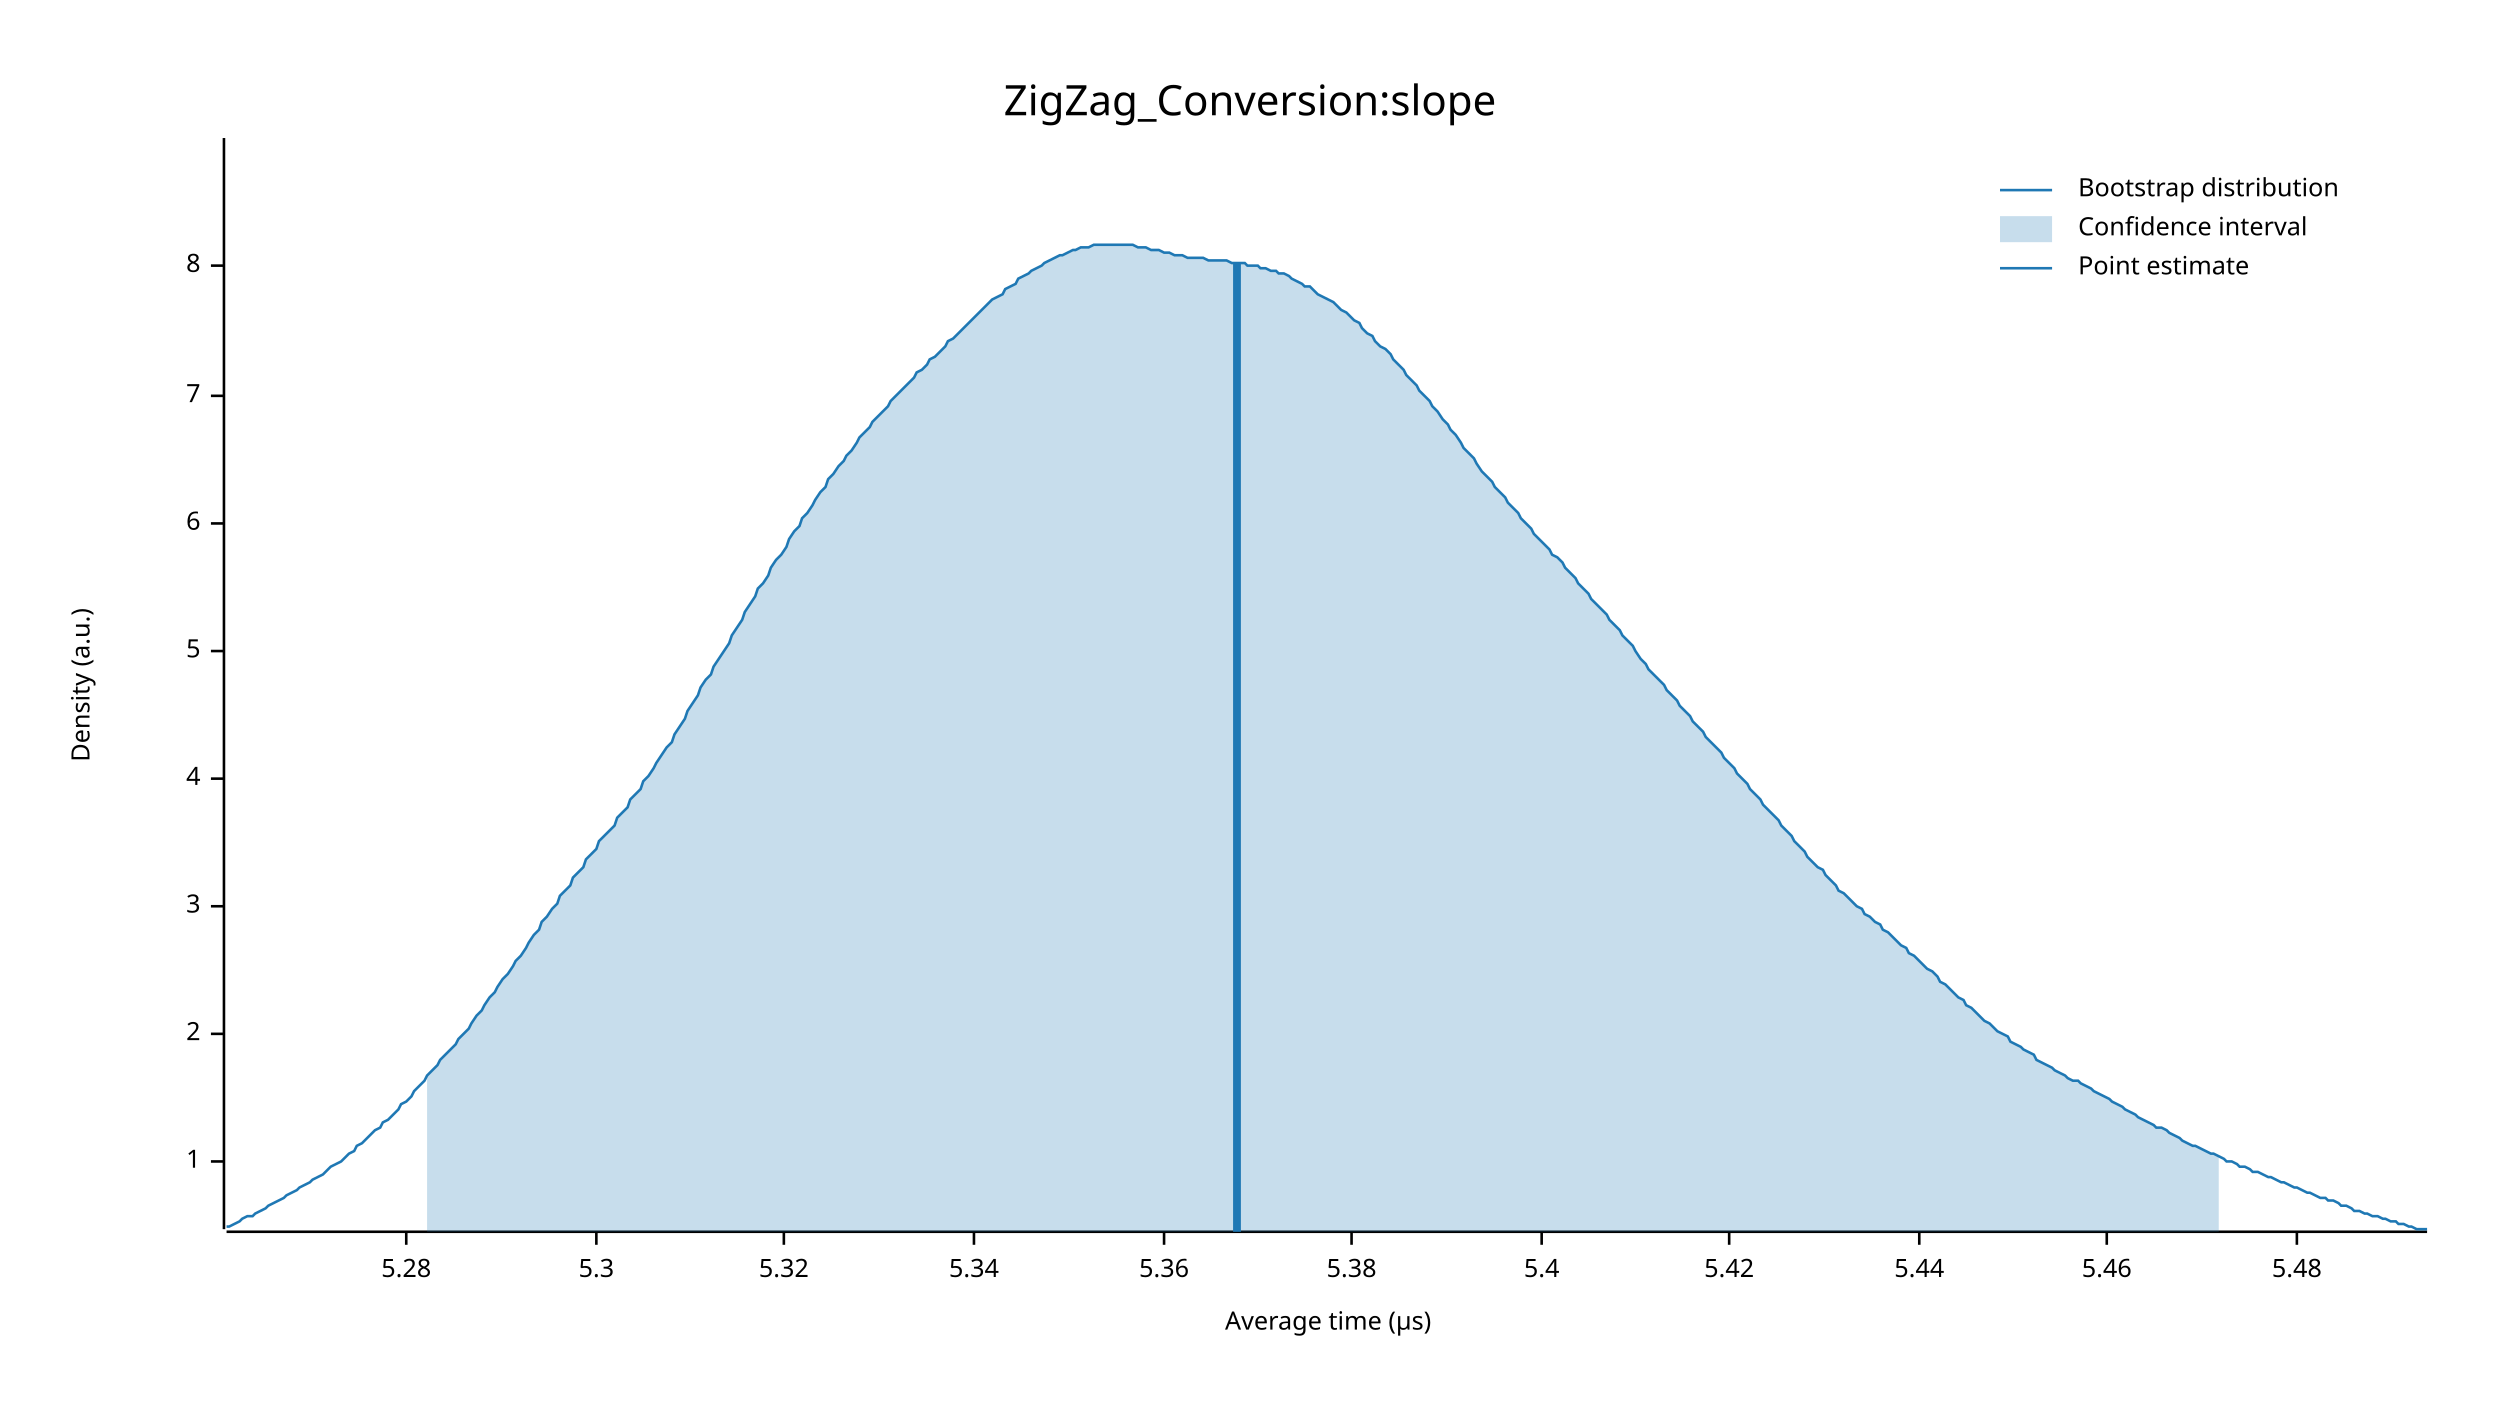
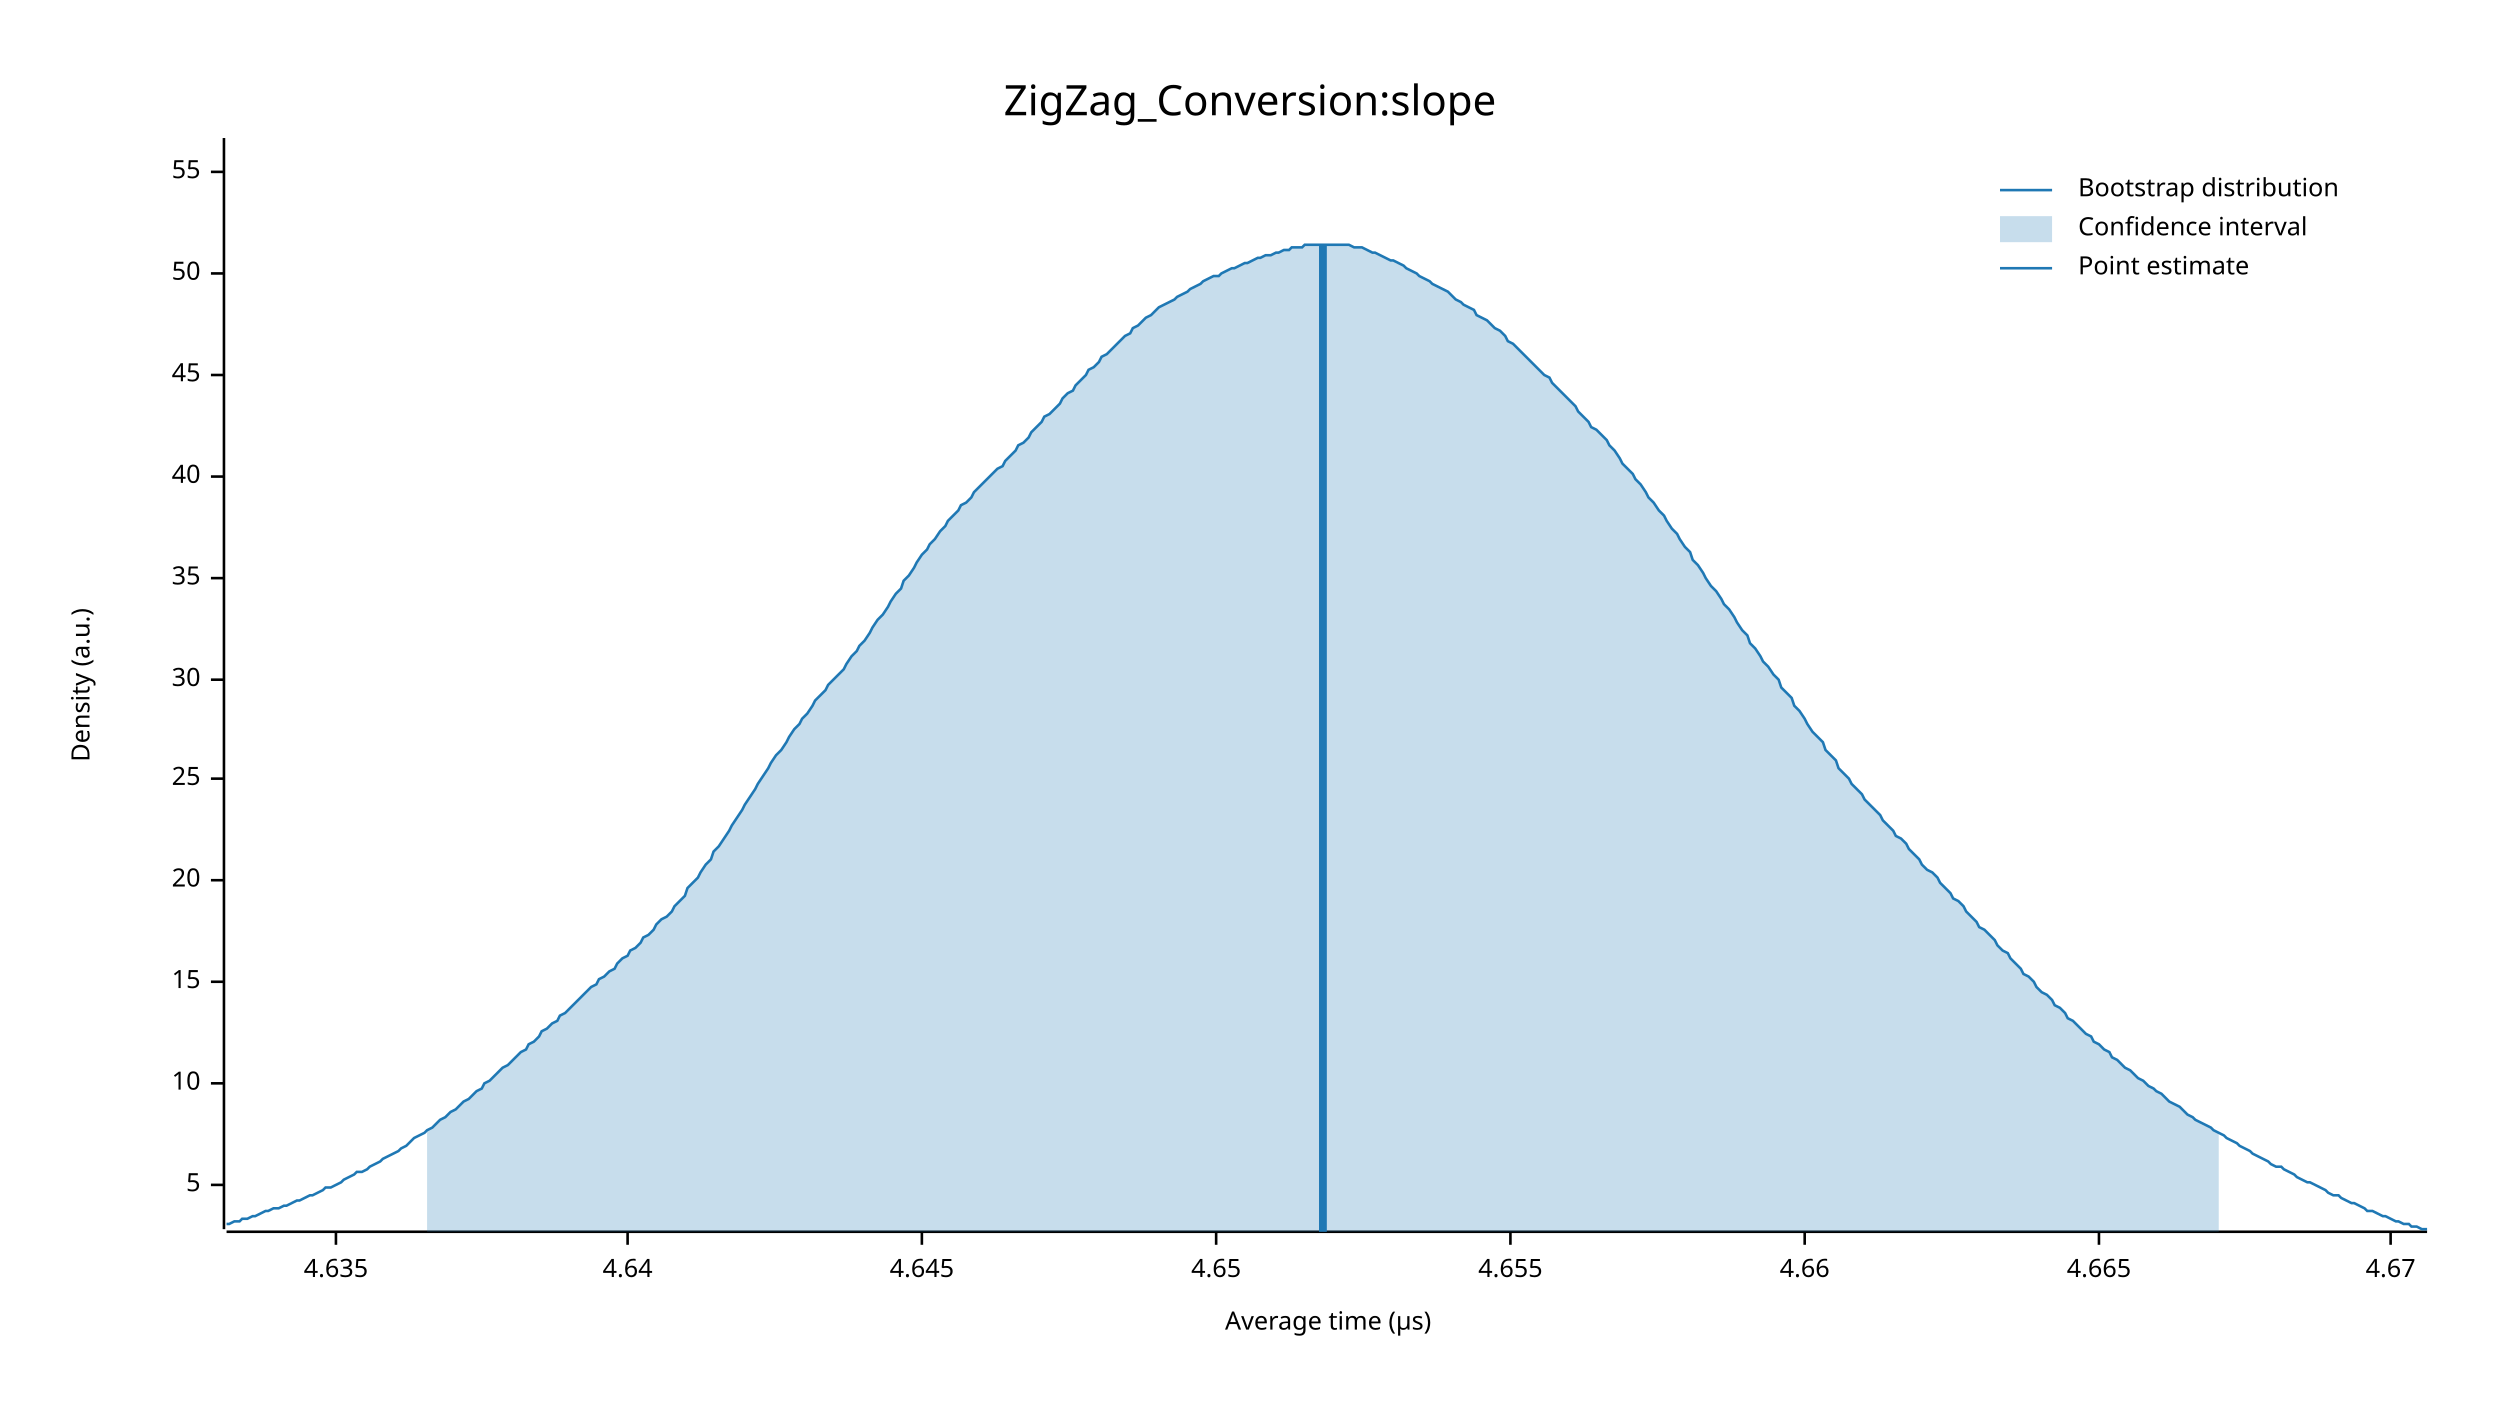
<svg xmlns="http://www.w3.org/2000/svg" width="960" height="540" viewBox="0 0 960 540">
  <text x="480" y="32" dy="0.76em" text-anchor="middle" font-family="sans-serif" font-size="16.129" opacity="1" fill="#000000">
ZigZag_Conversion:slope
</text>
  <text x="27" y="263" dy="0.76em" text-anchor="middle" font-family="sans-serif" font-size="9.677" opacity="1" fill="#000000" transform="rotate(270, 27, 263)">
Density (a.u.)
</text>
  <text x="510" y="513" dy="-0.5ex" text-anchor="middle" font-family="sans-serif" font-size="9.677" opacity="1" fill="#000000">
Average time (µs)
</text>
  <polyline fill="none" opacity="1" stroke="#000000" stroke-width="1" points="86,53 86,472 " />
-   <text x="77" y="446" dy="0.5ex" text-anchor="end" font-family="sans-serif" font-size="9.677" opacity="1" fill="#000000">
- 1
+   <text x="77" y="455" dy="0.5ex" text-anchor="end" font-family="sans-serif" font-size="9.677" opacity="1" fill="#000000">
+ 5
</text>
-   <polyline fill="none" opacity="1" stroke="#000000" stroke-width="1" points="81,446 86,446 " />
-   <text x="77" y="397" dy="0.5ex" text-anchor="end" font-family="sans-serif" font-size="9.677" opacity="1" fill="#000000">
- 2
+   <polyline fill="none" opacity="1" stroke="#000000" stroke-width="1" points="81,455 86,455 " />
+   <text x="77" y="416" dy="0.5ex" text-anchor="end" font-family="sans-serif" font-size="9.677" opacity="1" fill="#000000">
+ 10
</text>
-   <polyline fill="none" opacity="1" stroke="#000000" stroke-width="1" points="81,397 86,397 " />
-   <text x="77" y="348" dy="0.5ex" text-anchor="end" font-family="sans-serif" font-size="9.677" opacity="1" fill="#000000">
- 3
+   <polyline fill="none" opacity="1" stroke="#000000" stroke-width="1" points="81,416 86,416 " />
+   <text x="77" y="377" dy="0.5ex" text-anchor="end" font-family="sans-serif" font-size="9.677" opacity="1" fill="#000000">
+ 15
</text>
-   <polyline fill="none" opacity="1" stroke="#000000" stroke-width="1" points="81,348 86,348 " />
+   <polyline fill="none" opacity="1" stroke="#000000" stroke-width="1" points="81,377 86,377 " />
+   <text x="77" y="338" dy="0.5ex" text-anchor="end" font-family="sans-serif" font-size="9.677" opacity="1" fill="#000000">
+ 20
+ </text>
+   <polyline fill="none" opacity="1" stroke="#000000" stroke-width="1" points="81,338 86,338 " />
  <text x="77" y="299" dy="0.5ex" text-anchor="end" font-family="sans-serif" font-size="9.677" opacity="1" fill="#000000">
- 4
+ 25
</text>
  <polyline fill="none" opacity="1" stroke="#000000" stroke-width="1" points="81,299 86,299 " />
-   <text x="77" y="250" dy="0.5ex" text-anchor="end" font-family="sans-serif" font-size="9.677" opacity="1" fill="#000000">
- 5
+   <text x="77" y="261" dy="0.5ex" text-anchor="end" font-family="sans-serif" font-size="9.677" opacity="1" fill="#000000">
+ 30
</text>
-   <polyline fill="none" opacity="1" stroke="#000000" stroke-width="1" points="81,250 86,250 " />
-   <text x="77" y="201" dy="0.5ex" text-anchor="end" font-family="sans-serif" font-size="9.677" opacity="1" fill="#000000">
- 6
+   <polyline fill="none" opacity="1" stroke="#000000" stroke-width="1" points="81,261 86,261 " />
+   <text x="77" y="222" dy="0.5ex" text-anchor="end" font-family="sans-serif" font-size="9.677" opacity="1" fill="#000000">
+ 35
</text>
-   <polyline fill="none" opacity="1" stroke="#000000" stroke-width="1" points="81,201 86,201 " />
-   <text x="77" y="152" dy="0.5ex" text-anchor="end" font-family="sans-serif" font-size="9.677" opacity="1" fill="#000000">
- 7
+   <polyline fill="none" opacity="1" stroke="#000000" stroke-width="1" points="81,222 86,222 " />
+   <text x="77" y="183" dy="0.5ex" text-anchor="end" font-family="sans-serif" font-size="9.677" opacity="1" fill="#000000">
+ 40
</text>
-   <polyline fill="none" opacity="1" stroke="#000000" stroke-width="1" points="81,152 86,152 " />
-   <text x="77" y="102" dy="0.5ex" text-anchor="end" font-family="sans-serif" font-size="9.677" opacity="1" fill="#000000">
- 8
+   <polyline fill="none" opacity="1" stroke="#000000" stroke-width="1" points="81,183 86,183 " />
+   <text x="77" y="144" dy="0.5ex" text-anchor="end" font-family="sans-serif" font-size="9.677" opacity="1" fill="#000000">
+ 45
</text>
-   <polyline fill="none" opacity="1" stroke="#000000" stroke-width="1" points="81,102 86,102 " />
+   <polyline fill="none" opacity="1" stroke="#000000" stroke-width="1" points="81,144 86,144 " />
+   <text x="77" y="105" dy="0.5ex" text-anchor="end" font-family="sans-serif" font-size="9.677" opacity="1" fill="#000000">
+ 50
+ </text>
+   <polyline fill="none" opacity="1" stroke="#000000" stroke-width="1" points="81,105 86,105 " />
+   <text x="77" y="66" dy="0.5ex" text-anchor="end" font-family="sans-serif" font-size="9.677" opacity="1" fill="#000000">
+ 55
+ </text>
+   <polyline fill="none" opacity="1" stroke="#000000" stroke-width="1" points="81,66 86,66 " />
  <polyline fill="none" opacity="1" stroke="#000000" stroke-width="1" points="87,473 932,473 " />
-   <text x="156" y="483" dy="0.76em" text-anchor="middle" font-family="sans-serif" font-size="9.677" opacity="1" fill="#000000">
- 5.28
+   <text x="129" y="483" dy="0.76em" text-anchor="middle" font-family="sans-serif" font-size="9.677" opacity="1" fill="#000000">
+ 4.635
</text>
-   <polyline fill="none" opacity="1" stroke="#000000" stroke-width="1" points="156,473 156,478 " />
-   <text x="229" y="483" dy="0.76em" text-anchor="middle" font-family="sans-serif" font-size="9.677" opacity="1" fill="#000000">
- 5.3
+   <polyline fill="none" opacity="1" stroke="#000000" stroke-width="1" points="129,473 129,478 " />
+   <text x="241" y="483" dy="0.76em" text-anchor="middle" font-family="sans-serif" font-size="9.677" opacity="1" fill="#000000">
+ 4.64
</text>
-   <polyline fill="none" opacity="1" stroke="#000000" stroke-width="1" points="229,473 229,478 " />
-   <text x="301" y="483" dy="0.76em" text-anchor="middle" font-family="sans-serif" font-size="9.677" opacity="1" fill="#000000">
- 5.32
+   <polyline fill="none" opacity="1" stroke="#000000" stroke-width="1" points="241,473 241,478 " />
+   <text x="354" y="483" dy="0.76em" text-anchor="middle" font-family="sans-serif" font-size="9.677" opacity="1" fill="#000000">
+ 4.645
</text>
-   <polyline fill="none" opacity="1" stroke="#000000" stroke-width="1" points="301,473 301,478 " />
-   <text x="374" y="483" dy="0.76em" text-anchor="middle" font-family="sans-serif" font-size="9.677" opacity="1" fill="#000000">
- 5.34
+   <polyline fill="none" opacity="1" stroke="#000000" stroke-width="1" points="354,473 354,478 " />
+   <text x="467" y="483" dy="0.76em" text-anchor="middle" font-family="sans-serif" font-size="9.677" opacity="1" fill="#000000">
+ 4.65
</text>
-   <polyline fill="none" opacity="1" stroke="#000000" stroke-width="1" points="374,473 374,478 " />
-   <text x="447" y="483" dy="0.76em" text-anchor="middle" font-family="sans-serif" font-size="9.677" opacity="1" fill="#000000">
- 5.36
+   <polyline fill="none" opacity="1" stroke="#000000" stroke-width="1" points="467,473 467,478 " />
+   <text x="580" y="483" dy="0.76em" text-anchor="middle" font-family="sans-serif" font-size="9.677" opacity="1" fill="#000000">
+ 4.655
</text>
-   <polyline fill="none" opacity="1" stroke="#000000" stroke-width="1" points="447,473 447,478 " />
-   <text x="519" y="483" dy="0.76em" text-anchor="middle" font-family="sans-serif" font-size="9.677" opacity="1" fill="#000000">
- 5.38
+   <polyline fill="none" opacity="1" stroke="#000000" stroke-width="1" points="580,473 580,478 " />
+   <text x="693" y="483" dy="0.76em" text-anchor="middle" font-family="sans-serif" font-size="9.677" opacity="1" fill="#000000">
+ 4.66
</text>
-   <polyline fill="none" opacity="1" stroke="#000000" stroke-width="1" points="519,473 519,478 " />
-   <text x="592" y="483" dy="0.76em" text-anchor="middle" font-family="sans-serif" font-size="9.677" opacity="1" fill="#000000">
- 5.4
+   <polyline fill="none" opacity="1" stroke="#000000" stroke-width="1" points="693,473 693,478 " />
+   <text x="806" y="483" dy="0.76em" text-anchor="middle" font-family="sans-serif" font-size="9.677" opacity="1" fill="#000000">
+ 4.665
</text>
-   <polyline fill="none" opacity="1" stroke="#000000" stroke-width="1" points="592,473 592,478 " />
-   <text x="664" y="483" dy="0.76em" text-anchor="middle" font-family="sans-serif" font-size="9.677" opacity="1" fill="#000000">
- 5.42
+   <polyline fill="none" opacity="1" stroke="#000000" stroke-width="1" points="806,473 806,478 " />
+   <text x="918" y="483" dy="0.76em" text-anchor="middle" font-family="sans-serif" font-size="9.677" opacity="1" fill="#000000">
+ 4.67
</text>
-   <polyline fill="none" opacity="1" stroke="#000000" stroke-width="1" points="664,473 664,478 " />
-   <text x="737" y="483" dy="0.76em" text-anchor="middle" font-family="sans-serif" font-size="9.677" opacity="1" fill="#000000">
- 5.44
- </text>
-   <polyline fill="none" opacity="1" stroke="#000000" stroke-width="1" points="737,473 737,478 " />
-   <text x="809" y="483" dy="0.76em" text-anchor="middle" font-family="sans-serif" font-size="9.677" opacity="1" fill="#000000">
- 5.46
- </text>
-   <polyline fill="none" opacity="1" stroke="#000000" stroke-width="1" points="809,473 809,478 " />
-   <text x="882" y="483" dy="0.76em" text-anchor="middle" font-family="sans-serif" font-size="9.677" opacity="1" fill="#000000">
- 5.48
- </text>
-   <polyline fill="none" opacity="1" stroke="#000000" stroke-width="1" points="882,473 882,478 " />
-   <polyline fill="none" opacity="1" stroke="#1F78B4" stroke-width="1" points="87,471 88,471 90,470 92,469 93,468 95,467 97,467 98,466 100,465 102,464 103,463 105,462 107,461 109,460 110,459 112,458 114,457 115,456 117,455 119,454 120,453 122,452 124,451 125,450 127,448 129,447 131,446 132,445 134,443 136,442 137,440 139,439 141,437 142,436 144,434 146,433 147,431 149,430 151,428 153,426 154,424 156,423 158,421 159,419 161,417 163,415 164,413 166,411 168,409 169,407 171,405 173,403 175,401 176,399 178,397 180,395 181,393 183,390 185,388 186,386 188,383 190,381 191,379 193,376 195,374 197,371 198,369 200,367 202,364 203,362 205,359 207,357 208,354 210,352 212,349 214,347 215,344 217,342 219,340 220,337 222,335 224,333 225,330 227,328 229,326 230,323 232,321 234,319 236,317 237,314 239,312 241,310 242,307 244,305 246,303 247,300 249,298 251,295 252,293 254,290 256,287 258,285 259,282 261,279 263,276 264,273 266,270 268,267 269,264 271,261 273,259 274,256 276,253 278,250 280,247 281,244 283,241 285,238 286,235 288,232 290,229 291,226 293,224 295,221 296,218 298,215 300,213 302,210 303,207 305,204 307,202 308,199 310,197 312,194 313,192 315,189 317,187 318,184 320,182 322,179 324,177 325,175 327,173 329,170 330,168 332,166 334,164 335,162 337,160 339,158 341,156 342,154 344,152 346,150 347,149 349,147 351,145 352,143 354,142 356,140 357,138 359,137 361,135 363,133 364,131 366,130 368,128 369,127 371,125 373,123 374,122 376,120 378,118 379,117 381,115 383,114 385,113 386,111 388,110 390,109 391,107 393,106 395,105 396,104 398,103 400,102 401,101 403,100 405,99 407,98 408,98 410,97 412,96 413,96 415,95 417,95 418,95 420,94 422,94 423,94 425,94 427,94 429,94 430,94 432,94 434,94 435,94 437,95 439,95 440,95 442,96 444,96 445,96 447,97 449,97 451,98 452,98 454,98 456,99 457,99 459,99 461,99 462,99 464,100 466,100 468,100 469,100 471,100 473,101 474,101 476,101 478,101 479,102 481,102 483,102 484,103 486,103 488,104 490,104 491,105 493,105 495,106 496,107 498,108 500,109 501,110 503,110 505,112 506,113 508,114 510,115 512,116 513,117 515,119 517,120 518,121 520,123 522,124 523,126 525,128 527,129 528,131 530,133 532,134 534,136 535,138 537,140 539,142 540,144 542,146 544,148 545,150 547,152 549,154 550,156 552,158 554,161 556,163 557,165 559,167 561,170 562,172 564,174 566,176 567,178 569,181 571,183 573,185 574,187 576,189 578,191 579,193 581,195 583,197 584,199 586,201 588,203 589,205 591,207 593,209 595,211 596,213 598,214 600,216 601,218 603,220 605,222 606,224 608,226 610,228 611,230 613,232 615,234 617,236 618,238 620,240 622,242 623,244 625,246 627,248 628,250 630,253 632,255 633,257 635,259 637,261 639,263 640,265 642,267 644,269 645,271 647,273 649,275 650,277 652,279 654,281 655,283 657,285 659,287 661,289 662,291 664,293 666,295 667,297 669,299 671,301 672,303 674,305 676,307 677,309 679,311 681,313 683,315 684,317 686,319 688,321 689,323 691,325 693,327 694,329 696,331 698,333 700,334 701,336 703,338 705,340 706,342 708,343 710,345 711,346 713,348 715,349 716,351 718,352 720,354 722,355 723,357 725,358 727,360 728,361 730,363 732,364 733,366 735,367 737,369 738,370 740,372 742,373 744,375 745,377 747,378 749,380 750,381 752,383 754,384 755,386 757,387 759,389 760,390 762,392 764,393 766,395 767,396 769,397 771,398 772,400 774,401 776,402 777,403 779,404 781,405 782,407 784,408 786,409 788,410 789,411 791,412 793,413 794,414 796,415 798,415 799,416 801,417 803,418 804,419 806,420 808,421 810,422 811,423 813,424 815,425 816,426 818,427 820,428 821,429 823,430 825,431 827,432 828,433 830,433 832,434 833,435 835,436 837,437 838,438 840,439 842,440 843,440 845,441 847,442 849,443 850,443 852,444 854,445 855,446 857,446 859,447 860,448 862,448 864,449 865,450 867,450 869,451 871,452 872,452 874,453 876,454 877,454 879,455 881,456 882,456 884,457 886,458 887,458 889,459 891,460 893,460 894,461 896,461 898,462 899,463 901,463 903,464 904,465 906,465 908,466 909,466 911,467 913,467 915,468 916,468 918,469 920,469 921,470 923,470 925,471 926,471 928,472 930,472 932,472 " />
-   <polygon opacity="0.25" fill="#1F78B4" points="164,413 166,411 168,409 169,407 171,405 173,403 175,401 176,399 178,397 180,395 181,393 183,390 185,388 186,386 188,383 190,381 191,379 193,376 195,374 197,371 198,369 200,367 202,364 203,362 205,359 207,357 208,354 210,352 212,349 214,347 215,344 217,342 219,340 220,337 222,335 224,333 225,330 227,328 229,326 230,323 232,321 234,319 236,317 237,314 239,312 241,310 242,307 244,305 246,303 247,300 249,298 251,295 252,293 254,290 256,287 258,285 259,282 261,279 263,276 264,273 266,270 268,267 269,264 271,261 273,259 274,256 276,253 278,250 280,247 281,244 283,241 285,238 286,235 288,232 290,229 291,226 293,224 295,221 296,218 298,215 300,213 302,210 303,207 305,204 307,202 308,199 310,197 312,194 313,192 315,189 317,187 318,184 320,182 322,179 324,177 325,175 327,173 329,170 330,168 332,166 334,164 335,162 337,160 339,158 341,156 342,154 344,152 346,150 347,149 349,147 351,145 352,143 354,142 356,140 357,138 359,137 361,135 363,133 364,131 366,130 368,128 369,127 371,125 373,123 374,122 376,120 378,118 379,117 381,115 383,114 385,113 386,111 388,110 390,109 391,107 393,106 395,105 396,104 398,103 400,102 401,101 403,100 405,99 407,98 408,98 410,97 412,96 413,96 415,95 417,95 418,95 420,94 422,94 423,94 425,94 427,94 429,94 430,94 432,94 434,94 435,94 437,95 439,95 440,95 442,96 444,96 445,96 447,97 449,97 451,98 452,98 454,98 456,99 457,99 459,99 461,99 462,99 464,100 466,100 468,100 469,100 471,100 473,101 474,101 476,101 478,101 479,102 481,102 483,102 484,103 486,103 488,104 490,104 491,105 493,105 495,106 496,107 498,108 500,109 501,110 503,110 505,112 506,113 508,114 510,115 512,116 513,117 515,119 517,120 518,121 520,123 522,124 523,126 525,128 527,129 528,131 530,133 532,134 534,136 535,138 537,140 539,142 540,144 542,146 544,148 545,150 547,152 549,154 550,156 552,158 554,161 556,163 557,165 559,167 561,170 562,172 564,174 566,176 567,178 569,181 571,183 573,185 574,187 576,189 578,191 579,193 581,195 583,197 584,199 586,201 588,203 589,205 591,207 593,209 595,211 596,213 598,214 600,216 601,218 603,220 605,222 606,224 608,226 610,228 611,230 613,232 615,234 617,236 618,238 620,240 622,242 623,244 625,246 627,248 628,250 630,253 632,255 633,257 635,259 637,261 639,263 640,265 642,267 644,269 645,271 647,273 649,275 650,277 652,279 654,281 655,283 657,285 659,287 661,289 662,291 664,293 666,295 667,297 669,299 671,301 672,303 674,305 676,307 677,309 679,311 681,313 683,315 684,317 686,319 688,321 689,323 691,325 693,327 694,329 696,331 698,333 700,334 701,336 703,338 705,340 706,342 708,343 710,345 711,346 713,348 715,349 716,351 718,352 720,354 722,355 723,357 725,358 727,360 728,361 730,363 732,364 733,366 735,367 737,369 738,370 740,372 742,373 744,375 745,377 747,378 749,380 750,381 752,383 754,384 755,386 757,387 759,389 760,390 762,392 764,393 766,395 767,396 769,397 771,398 772,400 774,401 776,402 777,403 779,404 781,405 782,407 784,408 786,409 788,410 789,411 791,412 793,413 794,414 796,415 798,415 799,416 801,417 803,418 804,419 806,420 808,421 810,422 811,423 813,424 815,425 816,426 818,427 820,428 821,429 823,430 825,431 827,432 828,433 830,433 832,434 833,435 835,436 837,437 838,438 840,439 842,440 843,440 845,441 847,442 849,443 850,443 852,444 852,473 164,473 " />
-   <polyline fill="none" opacity="1" stroke="#1F78B4" stroke-width="3" points="475,473 475,101 " />
+   <polyline fill="none" opacity="1" stroke="#000000" stroke-width="1" points="918,473 918,478 " />
+   <polyline fill="none" opacity="1" stroke="#1F78B4" stroke-width="1" points="87,470 88,470 90,469 92,469 93,468 95,468 97,467 98,467 100,466 102,465 103,465 105,464 107,464 109,463 110,463 112,462 114,461 115,461 117,460 119,459 120,459 122,458 124,457 125,456 127,456 129,455 131,454 132,453 134,452 136,451 137,450 139,450 141,449 142,448 144,447 146,446 147,445 149,444 151,443 153,442 154,441 156,440 158,438 159,437 161,436 163,435 164,434 166,433 168,431 169,430 171,429 173,427 175,426 176,425 178,423 180,422 181,421 183,419 185,418 186,416 188,415 190,413 191,412 193,410 195,409 197,407 198,406 200,404 202,403 203,401 205,400 207,398 208,396 210,395 212,393 214,392 215,390 217,389 219,387 220,386 222,384 224,382 225,381 227,379 229,378 230,376 232,375 234,373 236,372 237,370 239,368 241,367 242,365 244,364 246,362 247,360 249,359 251,357 252,355 254,353 256,352 258,350 259,348 261,346 263,344 264,341 266,339 268,337 269,335 271,332 273,330 274,327 276,325 278,322 280,319 281,317 283,314 285,311 286,309 288,306 290,303 291,301 293,298 295,295 296,293 298,290 300,288 302,285 303,283 305,280 307,278 308,276 310,274 312,271 313,269 315,267 317,265 318,263 320,261 322,259 324,257 325,255 327,252 329,250 330,248 332,246 334,243 335,241 337,238 339,236 341,233 342,231 344,228 346,226 347,223 349,221 351,218 352,216 354,213 356,211 357,209 359,207 361,204 363,202 364,200 366,198 368,196 369,194 371,193 373,191 374,189 376,187 378,185 379,184 381,182 383,180 385,179 386,177 388,175 390,173 391,171 393,170 395,168 396,166 398,164 400,162 401,160 403,159 405,157 407,155 408,153 410,151 412,150 413,148 415,146 417,144 418,142 420,141 422,139 423,137 425,136 427,134 429,132 430,131 432,129 434,128 435,126 437,125 439,123 440,122 442,121 444,119 445,118 447,117 449,116 451,115 452,114 454,113 456,112 457,111 459,110 461,109 462,108 464,107 466,106 468,106 469,105 471,104 473,103 474,103 476,102 478,101 479,101 481,100 483,99 484,99 486,98 488,98 490,97 491,97 493,96 495,96 496,95 498,95 500,95 501,94 503,94 505,94 506,94 508,94 510,94 512,94 513,94 515,94 517,94 518,94 520,95 522,95 523,95 525,96 527,97 528,97 530,98 532,99 534,100 535,100 537,101 539,102 540,103 542,104 544,105 545,106 547,107 549,108 550,109 552,110 554,111 556,112 557,113 559,115 561,116 562,117 564,118 566,119 567,121 569,122 571,123 573,125 574,126 576,127 578,129 579,131 581,132 583,134 584,135 586,137 588,139 589,140 591,142 593,144 595,145 596,147 598,149 600,151 601,152 603,154 605,156 606,158 608,160 610,162 611,164 613,165 615,167 617,169 618,171 620,173 622,176 623,178 625,180 627,182 628,184 630,186 632,189 633,191 635,193 637,196 639,198 640,200 642,203 644,205 645,207 647,210 649,212 650,215 652,217 654,220 655,222 657,225 659,227 661,230 662,232 664,234 666,237 667,239 669,242 671,244 672,247 674,249 676,252 677,254 679,256 681,259 683,261 684,264 686,266 688,268 689,271 691,273 693,276 694,278 696,281 698,283 700,285 701,288 703,290 705,292 706,295 708,297 710,299 711,301 713,303 715,305 716,307 718,309 720,311 722,313 723,315 725,317 727,319 728,321 730,322 732,324 733,326 735,328 737,330 738,332 740,334 742,335 744,337 745,339 747,341 749,343 750,345 752,346 754,348 755,350 757,352 759,354 760,356 762,357 764,359 766,361 767,363 769,365 771,366 772,368 774,370 776,372 777,374 779,375 781,377 782,379 784,381 786,382 788,384 789,386 791,387 793,389 794,391 796,392 798,394 799,395 801,397 803,398 804,400 806,401 808,403 810,404 811,406 813,407 815,409 816,410 818,411 820,413 821,414 823,415 825,417 827,418 828,419 830,420 832,422 833,423 835,424 837,425 838,426 840,428 842,429 843,430 845,431 847,432 849,433 850,434 852,435 854,436 855,437 857,438 859,439 860,440 862,441 864,442 865,443 867,444 869,445 871,446 872,447 874,448 876,448 877,449 879,450 881,451 882,452 884,453 886,454 887,454 889,455 891,456 893,457 894,458 896,459 898,459 899,460 901,461 903,462 904,462 906,463 908,464 909,465 911,465 913,466 915,467 916,467 918,468 920,469 921,469 923,470 925,470 926,471 928,471 930,472 932,472 " />
+   <polygon opacity="0.25" fill="#1F78B4" points="164,434 166,433 168,431 169,430 171,429 173,427 175,426 176,425 178,423 180,422 181,421 183,419 185,418 186,416 188,415 190,413 191,412 193,410 195,409 197,407 198,406 200,404 202,403 203,401 205,400 207,398 208,396 210,395 212,393 214,392 215,390 217,389 219,387 220,386 222,384 224,382 225,381 227,379 229,378 230,376 232,375 234,373 236,372 237,370 239,368 241,367 242,365 244,364 246,362 247,360 249,359 251,357 252,355 254,353 256,352 258,350 259,348 261,346 263,344 264,341 266,339 268,337 269,335 271,332 273,330 274,327 276,325 278,322 280,319 281,317 283,314 285,311 286,309 288,306 290,303 291,301 293,298 295,295 296,293 298,290 300,288 302,285 303,283 305,280 307,278 308,276 310,274 312,271 313,269 315,267 317,265 318,263 320,261 322,259 324,257 325,255 327,252 329,250 330,248 332,246 334,243 335,241 337,238 339,236 341,233 342,231 344,228 346,226 347,223 349,221 351,218 352,216 354,213 356,211 357,209 359,207 361,204 363,202 364,200 366,198 368,196 369,194 371,193 373,191 374,189 376,187 378,185 379,184 381,182 383,180 385,179 386,177 388,175 390,173 391,171 393,170 395,168 396,166 398,164 400,162 401,160 403,159 405,157 407,155 408,153 410,151 412,150 413,148 415,146 417,144 418,142 420,141 422,139 423,137 425,136 427,134 429,132 430,131 432,129 434,128 435,126 437,125 439,123 440,122 442,121 444,119 445,118 447,117 449,116 451,115 452,114 454,113 456,112 457,111 459,110 461,109 462,108 464,107 466,106 468,106 469,105 471,104 473,103 474,103 476,102 478,101 479,101 481,100 483,99 484,99 486,98 488,98 490,97 491,97 493,96 495,96 496,95 498,95 500,95 501,94 503,94 505,94 506,94 508,94 510,94 512,94 513,94 515,94 517,94 518,94 520,95 522,95 523,95 525,96 527,97 528,97 530,98 532,99 534,100 535,100 537,101 539,102 540,103 542,104 544,105 545,106 547,107 549,108 550,109 552,110 554,111 556,112 557,113 559,115 561,116 562,117 564,118 566,119 567,121 569,122 571,123 573,125 574,126 576,127 578,129 579,131 581,132 583,134 584,135 586,137 588,139 589,140 591,142 593,144 595,145 596,147 598,149 600,151 601,152 603,154 605,156 606,158 608,160 610,162 611,164 613,165 615,167 617,169 618,171 620,173 622,176 623,178 625,180 627,182 628,184 630,186 632,189 633,191 635,193 637,196 639,198 640,200 642,203 644,205 645,207 647,210 649,212 650,215 652,217 654,220 655,222 657,225 659,227 661,230 662,232 664,234 666,237 667,239 669,242 671,244 672,247 674,249 676,252 677,254 679,256 681,259 683,261 684,264 686,266 688,268 689,271 691,273 693,276 694,278 696,281 698,283 700,285 701,288 703,290 705,292 706,295 708,297 710,299 711,301 713,303 715,305 716,307 718,309 720,311 722,313 723,315 725,317 727,319 728,321 730,322 732,324 733,326 735,328 737,330 738,332 740,334 742,335 744,337 745,339 747,341 749,343 750,345 752,346 754,348 755,350 757,352 759,354 760,356 762,357 764,359 766,361 767,363 769,365 771,366 772,368 774,370 776,372 777,374 779,375 781,377 782,379 784,381 786,382 788,384 789,386 791,387 793,389 794,391 796,392 798,394 799,395 801,397 803,398 804,400 806,401 808,403 810,404 811,406 813,407 815,409 816,410 818,411 820,413 821,414 823,415 825,417 827,418 828,419 830,420 832,422 833,423 835,424 837,425 838,426 840,428 842,429 843,430 845,431 847,432 849,433 850,434 852,435 852,473 164,473 " />
+   <polyline fill="none" opacity="1" stroke="#1F78B4" stroke-width="3" points="508,473 508,94 " />
  <text x="798" y="68" dy="0.76em" text-anchor="start" font-family="sans-serif" font-size="9.677" opacity="1" fill="#000000">
Bootstrap distribution
</text>
  <text x="798" y="83" dy="0.76em" text-anchor="start" font-family="sans-serif" font-size="9.677" opacity="1" fill="#000000">
Confidence interval
</text>
  <text x="798" y="98" dy="0.76em" text-anchor="start" font-family="sans-serif" font-size="9.677" opacity="1" fill="#000000">
Point estimate
</text>
  <polyline fill="none" opacity="1" stroke="#1F78B4" stroke-width="1" points="768,73 788,73 " />
  <rect x="768" y="83" width="20" height="10" opacity="0.25" fill="#1F78B4" stroke="none" />
  <polyline fill="none" opacity="1" stroke="#1F78B4" stroke-width="1" points="768,103 788,103 " />
</svg>
